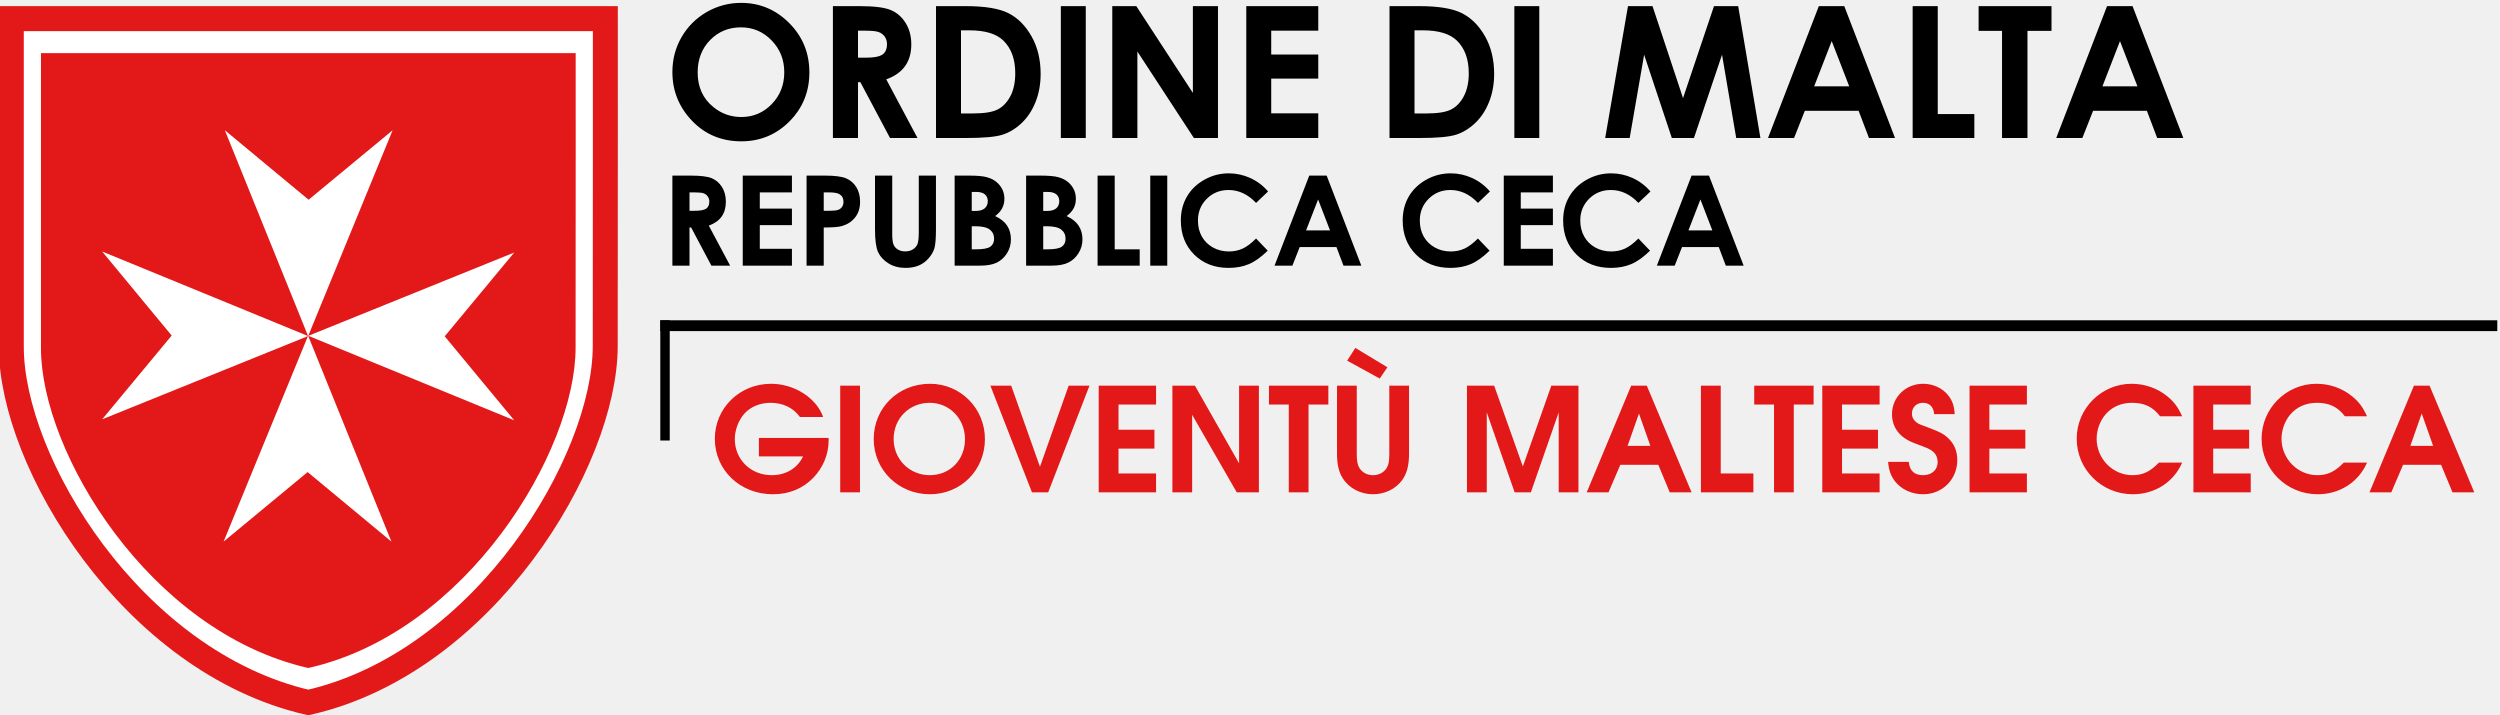
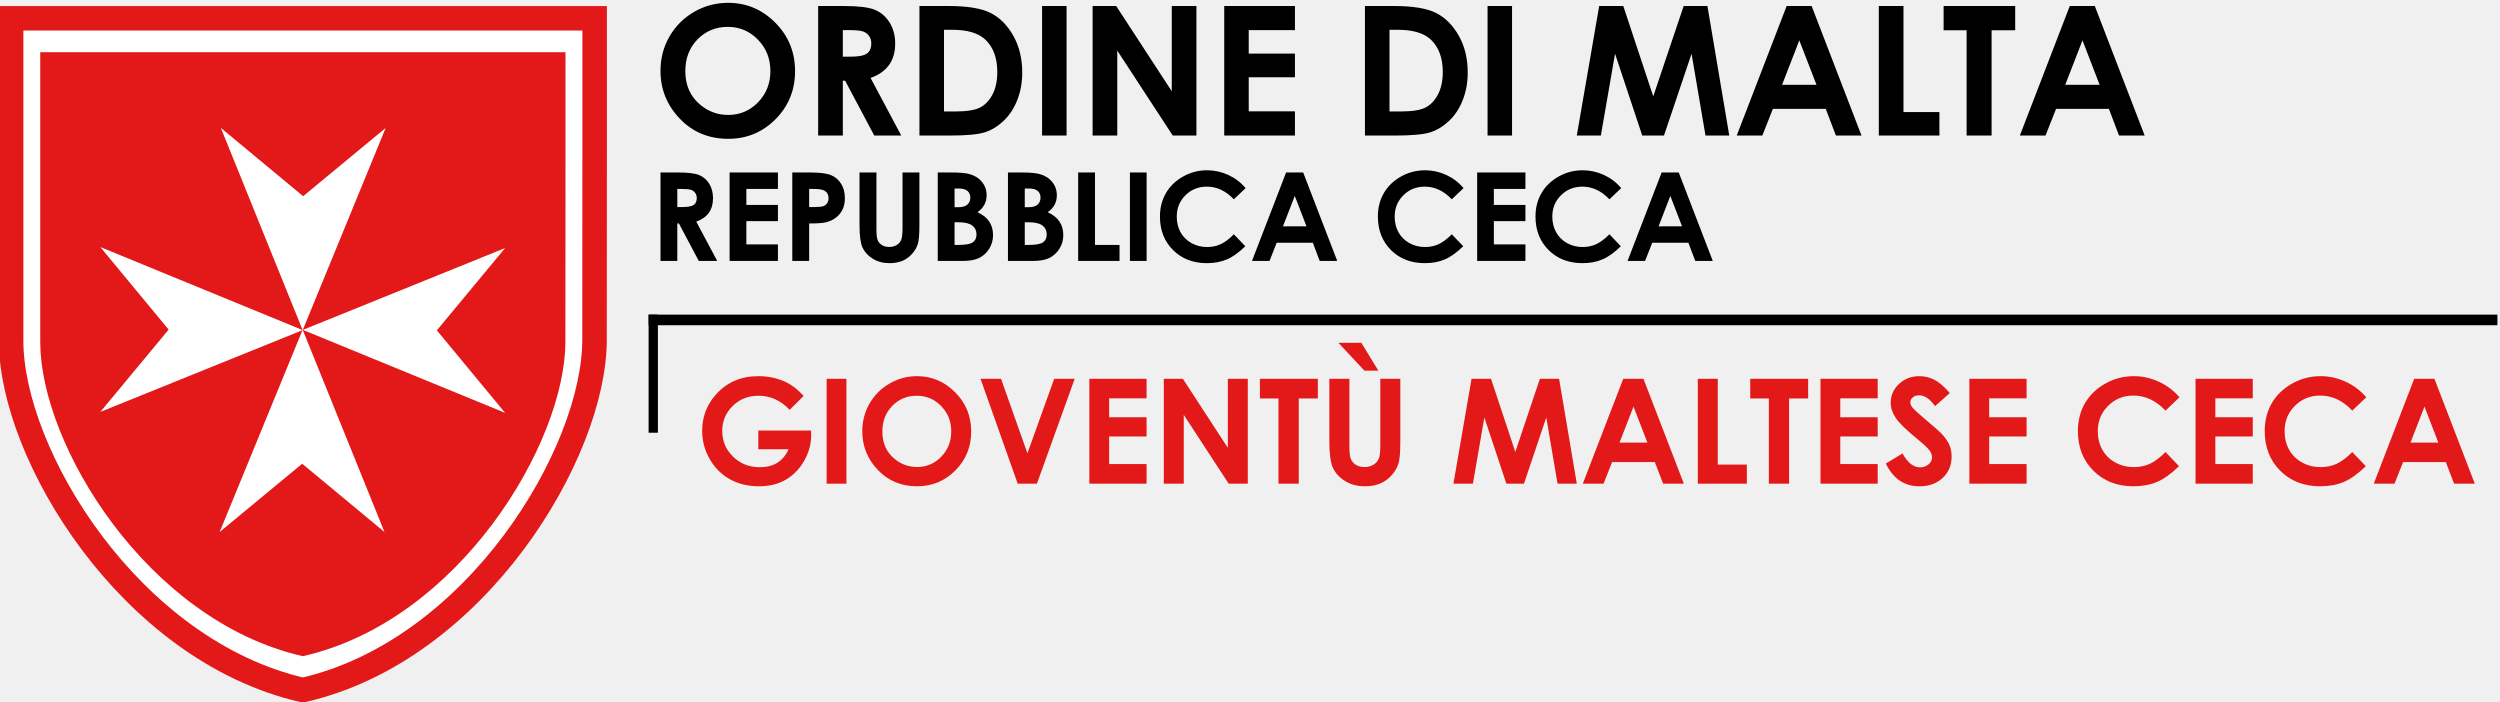
- <svg xmlns="http://www.w3.org/2000/svg" viewBox="0 -0.9 444.2 126.9" width="444.2" height="126.9">
+ <svg xmlns="http://www.w3.org/2000/svg" viewBox="0 -0.9 452.2 126.9" width="452.2" height="126.9">
  <g transform="translate(-113.9 -228.2)">
    <path fill-rule="nonzero" fill="#fff" d="M 168.676 352.117 C 200.066 344.965 221.41 309.176 221.438 288.828 C 221.473 264.148 221.457 230.609 221.457 230.609 L 115.91 230.609 C 115.91 230.609 115.902 263.938 115.91 288.914 C 115.914 309.434 137.352 344.914 168.676 352.117 " />
    <path fill="none" stroke-width="4.439" stroke-linejoin="miter" stroke="#e31818" d="M 0.001 -0.001 C 31.43 7.16 52.799 42.992 52.827 63.365 C 52.862 88.074 52.846 121.654 52.846 121.654 L -52.829 121.654 C -52.829 121.654 -52.837 88.285 -52.829 63.279 C -52.825 42.734 -31.361 7.21 0.001 -0.001 Z M 0.001 -0.001 " transform="matrix(0.998785, 0, 0, -0.998785, 168.6748, 352.1157)" />
    <path fill-rule="nonzero" fill="#e31818" d="M 168.676 345.535 C 196.668 339.16 215.699 307.246 215.727 289.102 C 215.754 267.094 215.742 237.188 215.742 237.188 L 121.625 237.188 C 121.625 237.188 121.621 266.91 121.625 289.184 C 121.633 307.477 140.746 339.113 168.676 345.535 " />
    <path fill="none" stroke-width="0.89" stroke-linejoin="miter" stroke="#e31818" d="M -0.001 0.002 C 28.025 6.384 47.08 38.337 47.107 56.504 C 47.134 78.538 47.123 108.481 47.123 108.481 L -47.109 108.481 C -47.109 108.481 -47.113 78.722 -47.109 56.422 C -47.101 38.106 -27.965 6.431 -0.001 0.002 Z M -0.001 0.002 " transform="matrix(0.998785, 0, 0, -0.998785, 168.6768, 345.5367)" />
    <path fill-rule="nonzero" fill="#fff" d="M 168.645 286.941 L 153.629 323.531 L 168.559 311.18 L 183.445 323.531 L 168.645 286.941 " />
    <path fill-rule="nonzero" fill="#fff" d="M 168.648 287.027 L 183.664 250.438 L 168.734 262.789 L 153.848 250.438 L 168.648 287.027 " />
    <path fill-rule="nonzero" fill="#fff" d="M 168.68 286.969 L 205.27 301.984 L 192.918 287.055 L 205.27 272.164 L 168.68 286.969 " />
    <path fill-rule="nonzero" fill="#fff" d="M 168.645 287.008 L 132.051 271.988 L 144.402 286.918 L 132.051 301.805 L 168.645 287.008 " />
  </g>
  <path fill="#000" d="M131.69 -0.39Q136.66 -0.39 140.23 3.20Q143.81 6.80 143.81 11.97Q143.81 17.10 140.28 20.66Q136.75 24.21 131.72 24.21Q126.45 24.21 122.96 20.56Q119.47 16.91 119.47 11.90Q119.47 8.53 121.09 5.71Q122.72 2.89 125.56 1.24Q128.40 -0.39 131.69 -0.39ZM131.64 3.96Q128.39 3.96 126.17 6.22Q123.96 8.49 123.96 11.97Q123.96 15.86 126.75 18.12Q128.91 19.89 131.72 19.89Q134.89 19.89 137.12 17.60Q139.35 15.30 139.35 11.94Q139.35 8.60 137.10 6.28Q134.86 3.96 131.64 3.96ZM147.99 0.19H152.73Q156.61 0.19 158.26 0.88Q159.91 1.57 160.91 3.18Q161.92 4.79 161.92 6.99Q161.92 9.30 160.81 10.85Q159.70 12.40 157.47 13.20L163.02 23.62H158.14L152.87 13.70H152.45V23.62H147.99ZM152.45 9.35H153.86Q155.99 9.35 156.80 8.79Q157.60 8.23 157.60 6.94Q157.60 6.18 157.20 5.61Q156.80 5.04 156.13 4.80Q155.47 4.55 153.68 4.55H152.45ZM166.31 0.19H171.60Q176.71 0.19 179.20 1.45Q181.68 2.72 183.29 5.57Q184.90 8.42 184.90 12.23Q184.90 14.94 184.00 17.21Q183.10 19.48 181.51 20.98Q179.93 22.47 178.08 23.05Q176.23 23.62 171.68 23.62H166.31ZM170.75 4.49V19.26H172.82Q175.88 19.26 177.26 18.55Q178.64 17.85 179.52 16.20Q180.39 14.54 180.39 12.12Q180.39 8.39 178.30 6.33Q176.42 4.49 172.27 4.49ZM188.49 0.19H192.92V23.62H188.49ZM197.63 0.19H201.90L211.95 15.61V0.19H216.41V23.62H212.13L202.09 8.25V23.62H197.63ZM221.44 0.19H234.23V4.55H225.87V8.79H234.23V13.07H225.87V19.24H234.23V23.62H221.44ZM246.89 0.19H252.17Q257.29 0.19 259.77 1.45Q262.26 2.72 263.87 5.57Q265.48 8.42 265.48 12.23Q265.48 14.94 264.58 17.21Q263.68 19.48 262.09 20.98Q260.51 22.47 258.66 23.05Q256.81 23.62 252.25 23.62H246.89ZM251.33 4.49V19.26H253.40Q256.46 19.26 257.84 18.55Q259.22 17.85 260.09 16.20Q260.97 14.54 260.97 12.12Q260.97 8.39 258.88 6.33Q257.00 4.49 252.84 4.49ZM269.07 0.19H273.50V23.62H269.07ZM289.26 0.19H293.62L299.04 16.53L304.54 0.19H308.84L312.79 23.62H308.49L305.97 8.82L300.98 23.62H297.05L292.13 8.82L289.56 23.62H285.21ZM323.17 0.19H327.69L336.71 23.62H332.08L330.24 18.79H320.68L318.77 23.62H314.14ZM325.46 6.40 322.34 14.44H328.57ZM339.84 0.19H344.30V19.37H350.80V23.62H339.84ZM351.56 0.19H364.51V4.58H360.24V23.62H355.72V4.58H351.56ZM374.38 0.19H378.91L387.93 23.62H383.29L381.46 18.79H371.90L369.99 23.62H365.35ZM376.68 6.40 373.56 14.44H379.78Z M119.47 30.30H122.70Q125.35 30.30 126.48 30.77Q127.60 31.25 128.29 32.34Q128.97 33.44 128.97 34.94Q128.97 36.52 128.22 37.58Q127.46 38.64 125.94 39.19L129.73 46.30H126.40L122.80 39.52H122.51V46.30H119.47ZM122.51 36.55H123.47Q124.93 36.55 125.48 36.17Q126.03 35.79 126.03 34.91Q126.03 34.39 125.75 34.00Q125.48 33.62 125.03 33.45Q124.57 33.28 123.35 33.28H122.51ZM131.97 30.30H140.71V33.28H135.00V36.17H140.71V39.10H135.00V43.31H140.71V46.30H131.97ZM143.31 30.30H146.54Q149.17 30.30 150.32 30.78Q151.48 31.27 152.15 32.35Q152.82 33.43 152.82 34.94Q152.82 36.62 151.94 37.73Q151.07 38.84 149.57 39.27Q148.69 39.52 146.36 39.52V46.30H143.31ZM146.36 36.55H147.33Q148.47 36.55 148.92 36.39Q149.36 36.23 149.62 35.85Q149.87 35.48 149.87 34.94Q149.87 34.02 149.15 33.60Q148.63 33.28 147.22 33.28H146.36ZM155.47 30.30H158.53V40.66Q158.53 41.99 158.76 42.55Q158.99 43.10 159.53 43.43Q160.07 43.77 160.83 43.77Q161.64 43.77 162.22 43.40Q162.80 43.03 163.02 42.46Q163.25 41.88 163.25 40.27V30.30H166.30V39.84Q166.30 42.25 166.03 43.19Q165.76 44.13 164.99 45.00Q164.23 45.87 163.23 46.28Q162.22 46.70 160.90 46.70Q159.16 46.70 157.87 45.90Q156.58 45.10 156.02 43.90Q155.47 42.70 155.47 39.84ZM169.62 46.30V30.30H172.13Q174.32 30.30 175.33 30.58Q176.76 30.96 177.61 32.00Q178.46 33.03 178.46 34.43Q178.46 35.35 178.07 36.09Q177.69 36.84 176.82 37.49Q178.28 38.17 178.95 39.20Q179.62 40.23 179.62 41.63Q179.62 42.98 178.93 44.09Q178.23 45.20 177.13 45.75Q176.04 46.30 174.10 46.30ZM172.66 33.20V36.58H173.33Q174.44 36.58 174.97 36.11Q175.51 35.64 175.51 34.84Q175.51 34.08 175.00 33.64Q174.49 33.20 173.45 33.20ZM172.66 39.30V43.40H173.42Q175.32 43.40 175.98 42.92Q176.63 42.44 176.63 41.53Q176.63 40.49 175.86 39.89Q175.09 39.30 173.29 39.30ZM182.32 46.30V30.30H184.83Q187.02 30.30 188.03 30.58Q189.46 30.96 190.31 32.00Q191.16 33.03 191.16 34.43Q191.16 35.35 190.78 36.09Q190.39 36.84 189.52 37.49Q190.98 38.17 191.65 39.20Q192.33 40.23 192.33 41.63Q192.33 42.98 191.63 44.09Q190.93 45.20 189.83 45.75Q188.74 46.30 186.80 46.30ZM185.36 33.20V36.58H186.03Q187.14 36.58 187.68 36.11Q188.21 35.64 188.21 34.84Q188.21 34.08 187.70 33.64Q187.19 33.20 186.15 33.20ZM185.36 39.30V43.40H186.12Q188.02 43.40 188.68 42.92Q189.33 42.44 189.33 41.53Q189.33 40.49 188.56 39.89Q187.79 39.30 185.99 39.30ZM195.02 30.30H198.06V43.40H202.50V46.30H195.02ZM204.38 30.30H207.40V46.30H204.38ZM225.31 33.12 223.18 35.15Q221.01 32.86 218.29 32.86Q215.99 32.86 214.42 34.42Q212.85 35.99 212.85 38.28Q212.85 39.88 213.54 41.12Q214.24 42.36 215.51 43.07Q216.79 43.78 218.34 43.78Q219.67 43.78 220.77 43.28Q221.87 42.79 223.18 41.48L225.25 43.64Q223.48 45.37 221.90 46.03Q220.32 46.70 218.30 46.70Q214.57 46.70 212.19 44.34Q209.81 41.97 209.81 38.27Q209.81 35.88 210.90 34.02Q211.98 32.16 214.00 31.03Q216.01 29.90 218.34 29.90Q220.32 29.90 222.15 30.73Q223.99 31.57 225.31 33.12ZM232.63 30.30H235.72L241.88 46.30H238.71L237.46 43.00H230.93L229.63 46.30H226.46ZM234.20 34.54 232.06 40.04H236.32ZM264.73 33.12 262.60 35.15Q260.43 32.86 257.71 32.86Q255.41 32.86 253.84 34.42Q252.27 35.99 252.27 38.28Q252.27 39.88 252.96 41.12Q253.66 42.36 254.93 43.07Q256.20 43.78 257.76 43.78Q259.09 43.78 260.19 43.28Q261.28 42.79 262.60 41.48L264.67 43.64Q262.89 45.37 261.32 46.03Q259.74 46.70 257.72 46.70Q253.99 46.70 251.61 44.34Q249.23 41.97 249.23 38.27Q249.23 35.88 250.31 34.02Q251.40 32.16 253.41 31.03Q255.43 29.90 257.76 29.90Q259.74 29.90 261.57 30.73Q263.41 31.57 264.73 33.12ZM267.19 30.30H275.92V33.28H270.21V36.17H275.92V39.10H270.21V43.31H275.92V46.30H267.19ZM293.25 33.12 291.11 35.15Q288.94 32.86 286.22 32.86Q283.92 32.86 282.35 34.42Q280.78 35.99 280.78 38.28Q280.78 39.88 281.48 41.12Q282.17 42.36 283.44 43.07Q284.72 43.78 286.27 43.78Q287.60 43.78 288.70 43.28Q289.80 42.79 291.11 41.48L293.18 43.64Q291.41 45.37 289.83 46.03Q288.25 46.70 286.23 46.70Q282.50 46.70 280.12 44.34Q277.74 41.97 277.74 38.27Q277.74 35.88 278.83 34.02Q279.91 32.16 281.93 31.03Q283.94 29.90 286.27 29.90Q288.25 29.90 290.09 30.73Q291.92 31.57 293.25 33.12ZM300.56 30.30H303.65L309.81 46.30H306.64L305.39 43.00H298.86L297.56 46.30H294.39ZM302.13 34.54 300.00 40.04H304.25Z" />
-   <rect x="117.32" y="56.01" width="326.40" height="1.92" fill="#000" />
+   <rect x="117.32" y="56.01" width="334.41" height="1.92" fill="#000" />
  <rect x="117.32" y="56.01" width="1.68" height="21.36" fill="#000" />
-   <path fill="#e31818" d="M134.84 80.19H142.69C141.69 82.30 139.64 83.53 137.12 83.53C133.40 83.53 130.56 80.76 130.56 77.11C130.56 75.47 131.25 73.68 132.33 72.52C133.43 71.34 135.10 70.67 136.92 70.67C139.13 70.67 140.97 71.57 142.13 73.19H146.26C145.03 69.78 141.13 67.29 137.00 67.29C131.43 67.29 127.01 71.60 127.01 77.06C127.01 82.63 131.50 86.92 137.33 86.92C140.20 86.92 142.64 85.92 144.51 83.99C146.26 82.17 147.23 79.81 147.23 77.37V76.91H134.84ZM149.29 86.58H152.80V67.62H149.29ZM165.25 67.29C159.60 67.29 155.24 71.57 155.24 77.11C155.24 82.61 159.65 86.92 165.22 86.92C170.74 86.92 175.00 82.63 175.00 77.11C175.00 71.65 170.66 67.29 165.25 67.29ZM165.20 70.67C168.71 70.67 171.46 73.50 171.46 77.14C171.46 80.81 168.79 83.53 165.20 83.53C161.60 83.53 158.78 80.71 158.78 77.11C158.78 73.45 161.55 70.67 165.20 70.67ZM183.36 86.58H186.24L193.58 67.62H189.88L184.78 82.04L179.67 67.62H175.97ZM195.22 86.58H205.41V83.22H198.74V78.81H205.12V75.45H198.74V70.98H205.41V67.62H195.22ZM208.31 86.58H211.82V72.80L219.75 86.58H223.68V67.62H220.16V81.43L212.31 67.62H208.31ZM228.99 86.58H232.50V70.98H236.02V67.62H225.47V70.98H228.99ZM237.56 67.62V79.63C237.56 81.66 237.87 82.97 238.59 84.09C239.69 85.84 241.74 86.92 243.95 86.92C246.03 86.92 247.95 85.99 249.08 84.48C249.98 83.25 250.36 81.84 250.36 79.63V67.62H246.85V79.63C246.85 81.04 246.75 81.63 246.39 82.25C245.90 83.04 245.00 83.53 243.95 83.53C242.92 83.53 242.02 83.04 241.54 82.25C241.18 81.63 241.07 81.04 241.07 79.63V67.62ZM239.36 63.18 245.15 66.36 246.51 64.36 240.82 60.92ZM260.65 86.58H264.17V72.37L269.12 86.58H272.00L276.95 72.37V86.58H280.46V67.62H275.64L270.58 81.99L265.48 67.62H260.65ZM281.93 86.58H285.80L287.90 81.68H294.65L296.68 86.58H300.56L292.60 67.62H289.83ZM289.19 78.32 291.21 72.57 293.24 78.32ZM302.22 86.58H311.54V83.22H305.74V67.62H302.22ZM315.21 86.58H318.72V70.98H322.24V67.62H311.69V70.98H315.21ZM323.78 86.58H333.97V83.22H327.29V78.81H333.68V75.45H327.29V70.98H333.97V67.62H323.78ZM335.48 81.17C335.61 82.66 335.94 83.61 336.71 84.63C337.84 86.07 339.69 86.92 341.71 86.92C345.13 86.92 347.77 84.27 347.77 80.84C347.77 79.24 347.21 77.91 346.08 76.88C345.33 76.19 344.74 75.88 342.87 75.16C341.07 74.50 341.02 74.47 340.77 74.32C340.07 73.88 339.71 73.29 339.71 72.60C339.71 71.47 340.51 70.67 341.66 70.67C342.84 70.67 343.56 71.39 343.66 72.68H347.31C347.23 71.24 346.90 70.26 346.13 69.31C345.10 68.03 343.46 67.29 341.69 67.29C338.61 67.29 336.17 69.67 336.17 72.68C336.17 75.06 337.56 76.88 340.12 77.83C342.66 78.78 342.84 78.86 343.41 79.30C343.97 79.76 344.28 80.42 344.28 81.22C344.28 82.58 343.23 83.53 341.71 83.53C340.15 83.53 339.30 82.76 339.15 81.17ZM349.95 86.58H360.14V83.22H353.47V78.81H359.86V75.45H353.47V70.98H360.14V67.62H349.95ZM383.59 81.30C382.03 82.91 380.72 83.53 378.90 83.53C375.38 83.53 372.53 80.60 372.53 77.06C372.53 75.52 373.12 73.88 374.10 72.75C375.25 71.39 376.89 70.67 378.82 70.67C381.03 70.67 382.51 71.39 383.80 73.06H387.72C386.98 71.42 386.31 70.52 385.03 69.47C383.28 68.06 381.05 67.29 378.74 67.29C373.38 67.29 368.99 71.67 368.99 77.04C368.99 82.53 373.43 86.92 378.97 86.92C382.87 86.92 386.24 84.76 387.72 81.30ZM389.73 86.58H399.91V83.22H393.24V78.81H399.63V75.45H393.24V70.98H399.91V67.62H389.73ZM416.44 81.30C414.87 82.91 413.56 83.53 411.74 83.53C408.23 83.53 405.38 80.60 405.38 77.06C405.38 75.52 405.97 73.88 406.94 72.75C408.10 71.39 409.74 70.67 411.66 70.67C413.87 70.67 415.36 71.39 416.64 73.06H420.57C419.82 71.42 419.16 70.52 417.87 69.47C416.13 68.06 413.90 67.29 411.59 67.29C406.22 67.29 401.84 71.67 401.84 77.04C401.84 82.53 406.28 86.92 411.82 86.92C415.72 86.92 419.08 84.76 420.57 81.30ZM421.01 86.58H424.88L426.98 81.68H433.73L435.76 86.58H439.63L431.68 67.62H428.91ZM428.27 78.32 430.29 72.57 432.32 78.32Z" />
+   <path fill="#e31818" d="M145.37 70.71 142.83 73.23Q140.42 70.68 137.21 70.68Q134.41 70.68 132.53 72.53Q130.64 74.39 130.64 77.04Q130.64 79.79 132.60 81.70Q134.56 83.61 137.43 83.61Q139.30 83.61 140.58 82.82Q141.87 82.03 142.65 80.36H137.16V76.97H146.70L146.73 77.77Q146.73 80.25 145.44 82.48Q144.15 84.71 142.10 85.89Q140.05 87.06 137.29 87.06Q134.34 87.06 132.02 85.78Q129.71 84.49 128.36 82.12Q127.01 79.75 127.01 77.01Q127.01 73.24 129.50 70.46Q132.45 67.14 137.19 67.14Q139.66 67.14 141.81 68.06Q143.63 68.83 145.37 70.71ZM149.52 67.62H153.10V86.58H149.52ZM165.86 67.14Q169.88 67.14 172.77 70.06Q175.67 72.97 175.67 77.16Q175.67 81.31 172.81 84.19Q169.96 87.06 165.88 87.06Q161.61 87.06 158.79 84.11Q155.97 81.16 155.97 77.10Q155.97 74.38 157.28 72.09Q158.60 69.81 160.90 68.48Q163.20 67.14 165.86 67.14ZM165.82 70.68Q163.19 70.68 161.40 72.51Q159.60 74.34 159.60 77.16Q159.60 80.31 161.86 82.14Q163.61 83.57 165.88 83.57Q168.45 83.57 170.25 81.71Q172.06 79.85 172.06 77.13Q172.06 74.43 170.24 72.55Q168.42 70.68 165.82 70.68ZM177.36 67.62H181.07L185.84 81.09L190.68 67.62H194.39L187.56 86.58H184.08ZM197.04 67.62H207.39V71.15H200.62V74.58H207.39V78.05H200.62V83.04H207.39V86.58H197.04ZM210.51 67.62H213.96L222.09 80.10V67.62H225.70V86.58H222.24L214.12 74.14V86.58H210.51ZM227.89 67.62H238.37V71.18H234.92V86.58H231.25V71.18H227.89ZM240.45 67.62H244.08V79.89Q244.08 81.48 244.35 82.14Q244.63 82.79 245.27 83.19Q245.91 83.58 246.81 83.58Q247.76 83.58 248.45 83.14Q249.14 82.70 249.41 82.03Q249.67 81.35 249.67 79.44V67.62H253.29V78.93Q253.29 81.79 252.97 82.90Q252.65 84.00 251.74 85.04Q250.83 86.07 249.64 86.56Q248.46 87.06 246.89 87.06Q244.82 87.06 243.30 86.11Q241.77 85.17 241.11 83.74Q240.45 82.32 240.45 78.93ZM246.24 61.10 249.32 66.15H246.80L242.08 61.10ZM266.17 67.62H269.70L274.09 80.85L278.53 67.62H282.01L285.21 86.58H281.73L279.69 74.61L275.66 86.58H272.47L268.49 74.61L266.42 86.58H262.90ZM293.61 67.62H297.27L304.57 86.58H300.82L299.33 82.68H291.60L290.05 86.58H286.30ZM295.47 72.65 292.94 79.16H297.98ZM307.10 67.62H310.71V83.14H315.97V86.58H307.10ZM316.58 67.62H327.06V71.18H323.61V86.58H319.95V71.18H316.58ZM329.29 67.62H339.64V71.15H332.87V74.58H339.64V78.05H332.87V83.04H339.64V86.58H329.29ZM352.68 70.20 350.01 72.56Q348.61 70.60 347.15 70.60Q346.44 70.60 345.99 70.98Q345.54 71.36 345.54 71.84Q345.54 72.31 345.86 72.74Q346.30 73.31 348.50 75.17Q350.56 76.90 351.00 77.35Q352.10 78.46 352.56 79.47Q353.01 80.49 353.01 81.68Q353.01 84.02 351.40 85.54Q349.79 87.06 347.20 87.06Q345.18 87.06 343.67 86.07Q342.17 85.07 341.10 82.95L344.13 81.12Q345.50 83.63 347.28 83.63Q348.21 83.63 348.84 83.09Q349.47 82.55 349.47 81.84Q349.47 81.19 348.99 80.55Q348.52 79.91 346.89 78.58Q343.80 76.05 342.89 74.68Q341.99 73.31 341.99 71.94Q341.99 69.97 343.49 68.55Q345.00 67.14 347.20 67.14Q348.62 67.14 349.90 67.80Q351.18 68.46 352.68 70.20ZM356.22 67.62H366.57V71.15H359.80V74.58H366.57V78.05H359.80V83.04H366.57V86.58H356.22ZM394.22 70.96 391.70 73.37Q389.12 70.65 385.89 70.65Q383.17 70.65 381.31 72.51Q379.45 74.36 379.45 77.08Q379.45 78.98 380.27 80.45Q381.10 81.92 382.61 82.75Q384.12 83.59 385.96 83.59Q387.53 83.59 388.83 83.01Q390.14 82.42 391.70 80.87L394.14 83.42Q392.04 85.47 390.17 86.27Q388.30 87.06 385.91 87.06Q381.49 87.06 378.67 84.26Q375.85 81.45 375.85 77.07Q375.85 74.23 377.13 72.03Q378.42 69.82 380.81 68.48Q383.20 67.14 385.96 67.14Q388.30 67.14 390.48 68.14Q392.65 69.13 394.22 70.96ZM397.13 67.62H407.48V71.15H400.71V74.58H407.48V78.05H400.71V83.04H407.48V86.58H397.13ZM428.01 70.96 425.48 73.37Q422.91 70.65 419.68 70.65Q416.96 70.65 415.10 72.51Q413.24 74.36 413.24 77.08Q413.24 78.98 414.06 80.45Q414.89 81.92 416.40 82.75Q417.90 83.59 419.75 83.59Q421.32 83.59 422.62 83.01Q423.92 82.42 425.48 80.87L427.93 83.42Q425.83 85.47 423.96 86.27Q422.09 87.06 419.70 87.06Q415.27 87.06 412.46 84.26Q409.64 81.45 409.64 77.07Q409.64 74.23 410.92 72.03Q412.21 69.82 414.60 68.48Q416.99 67.14 419.75 67.14Q422.09 67.14 424.27 68.14Q426.44 69.13 428.01 70.96ZM436.68 67.62H440.34L447.64 86.58H443.89L442.40 82.68H434.67L433.12 86.58H429.37ZM438.54 72.65 436.01 79.16H441.05Z" />
</svg>
